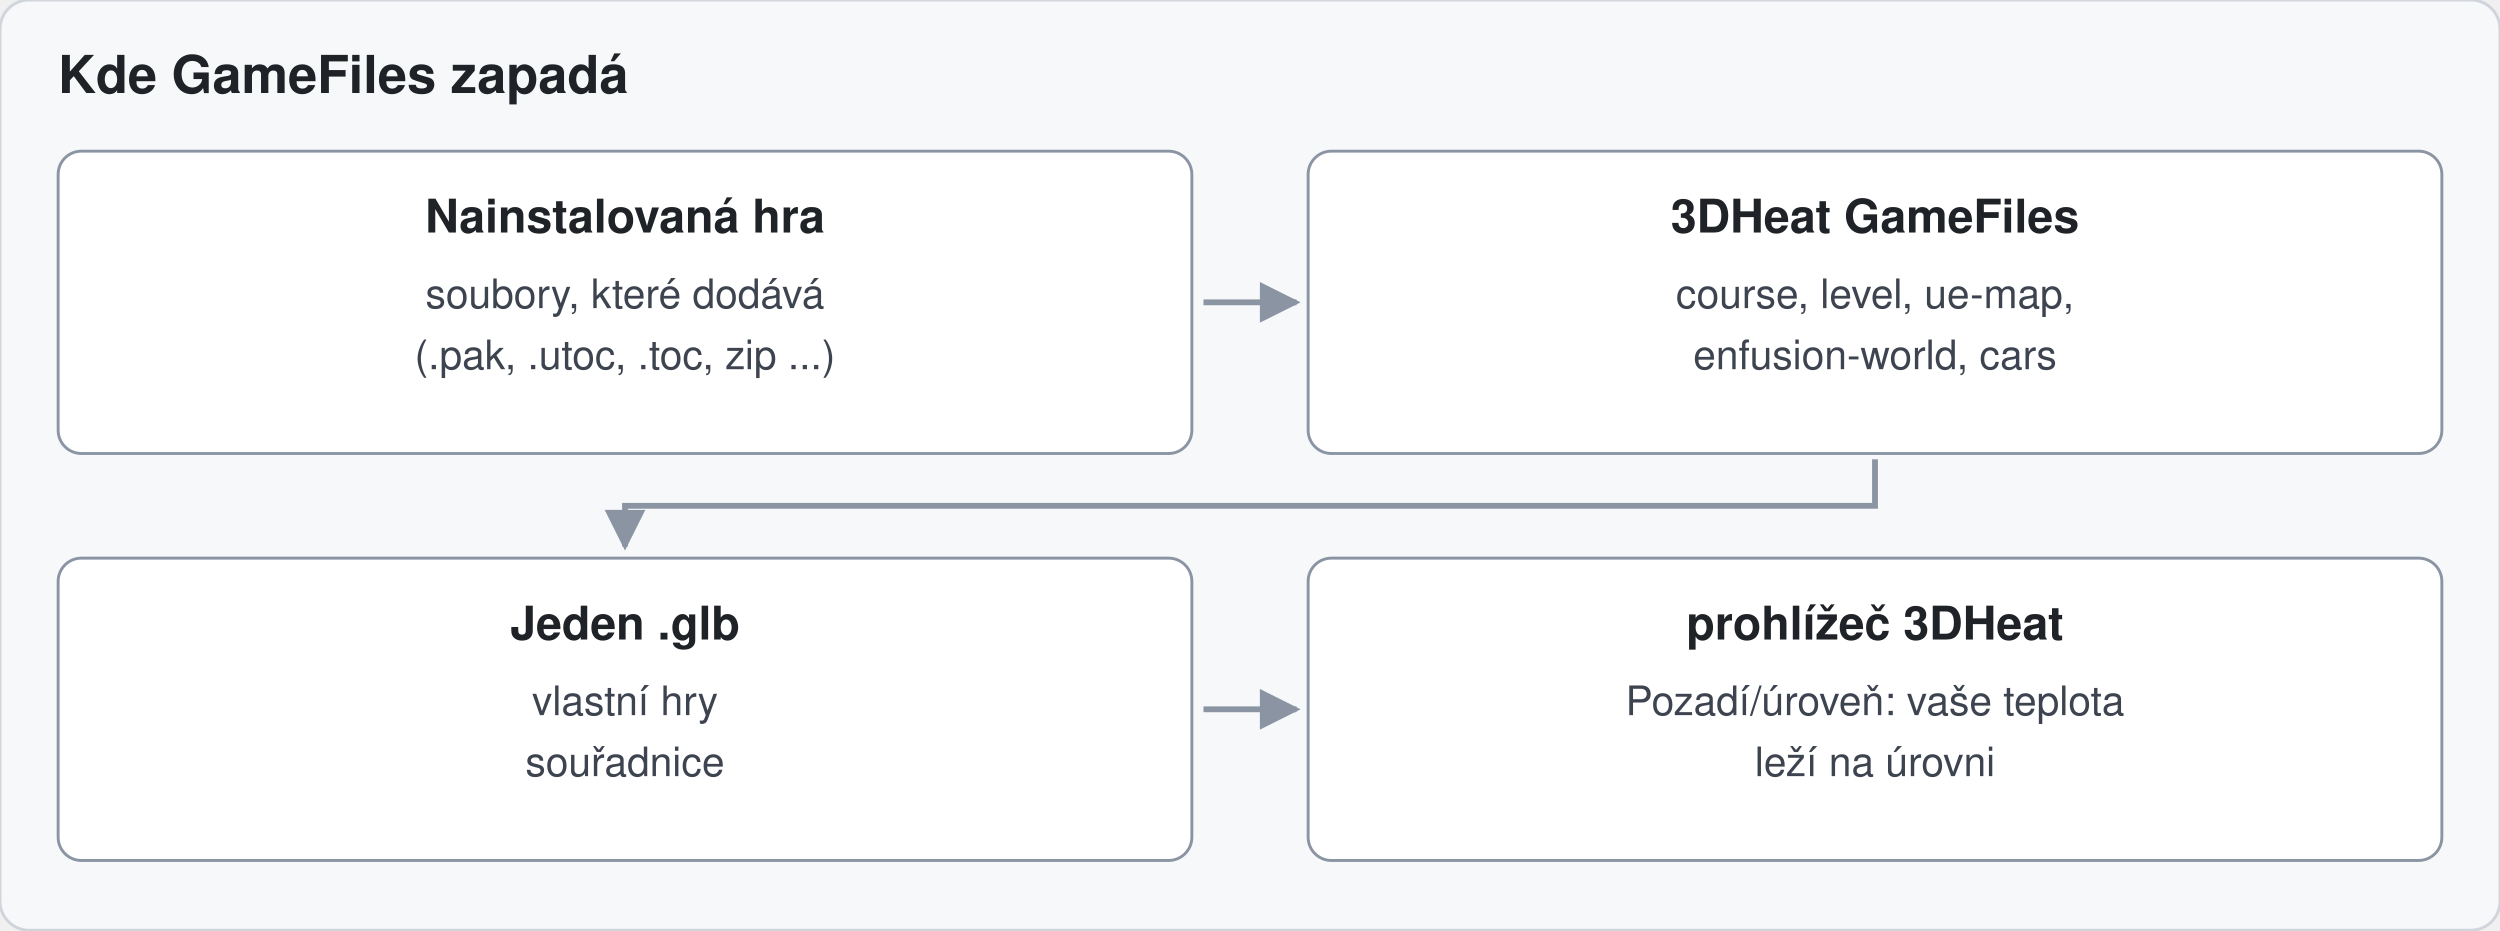
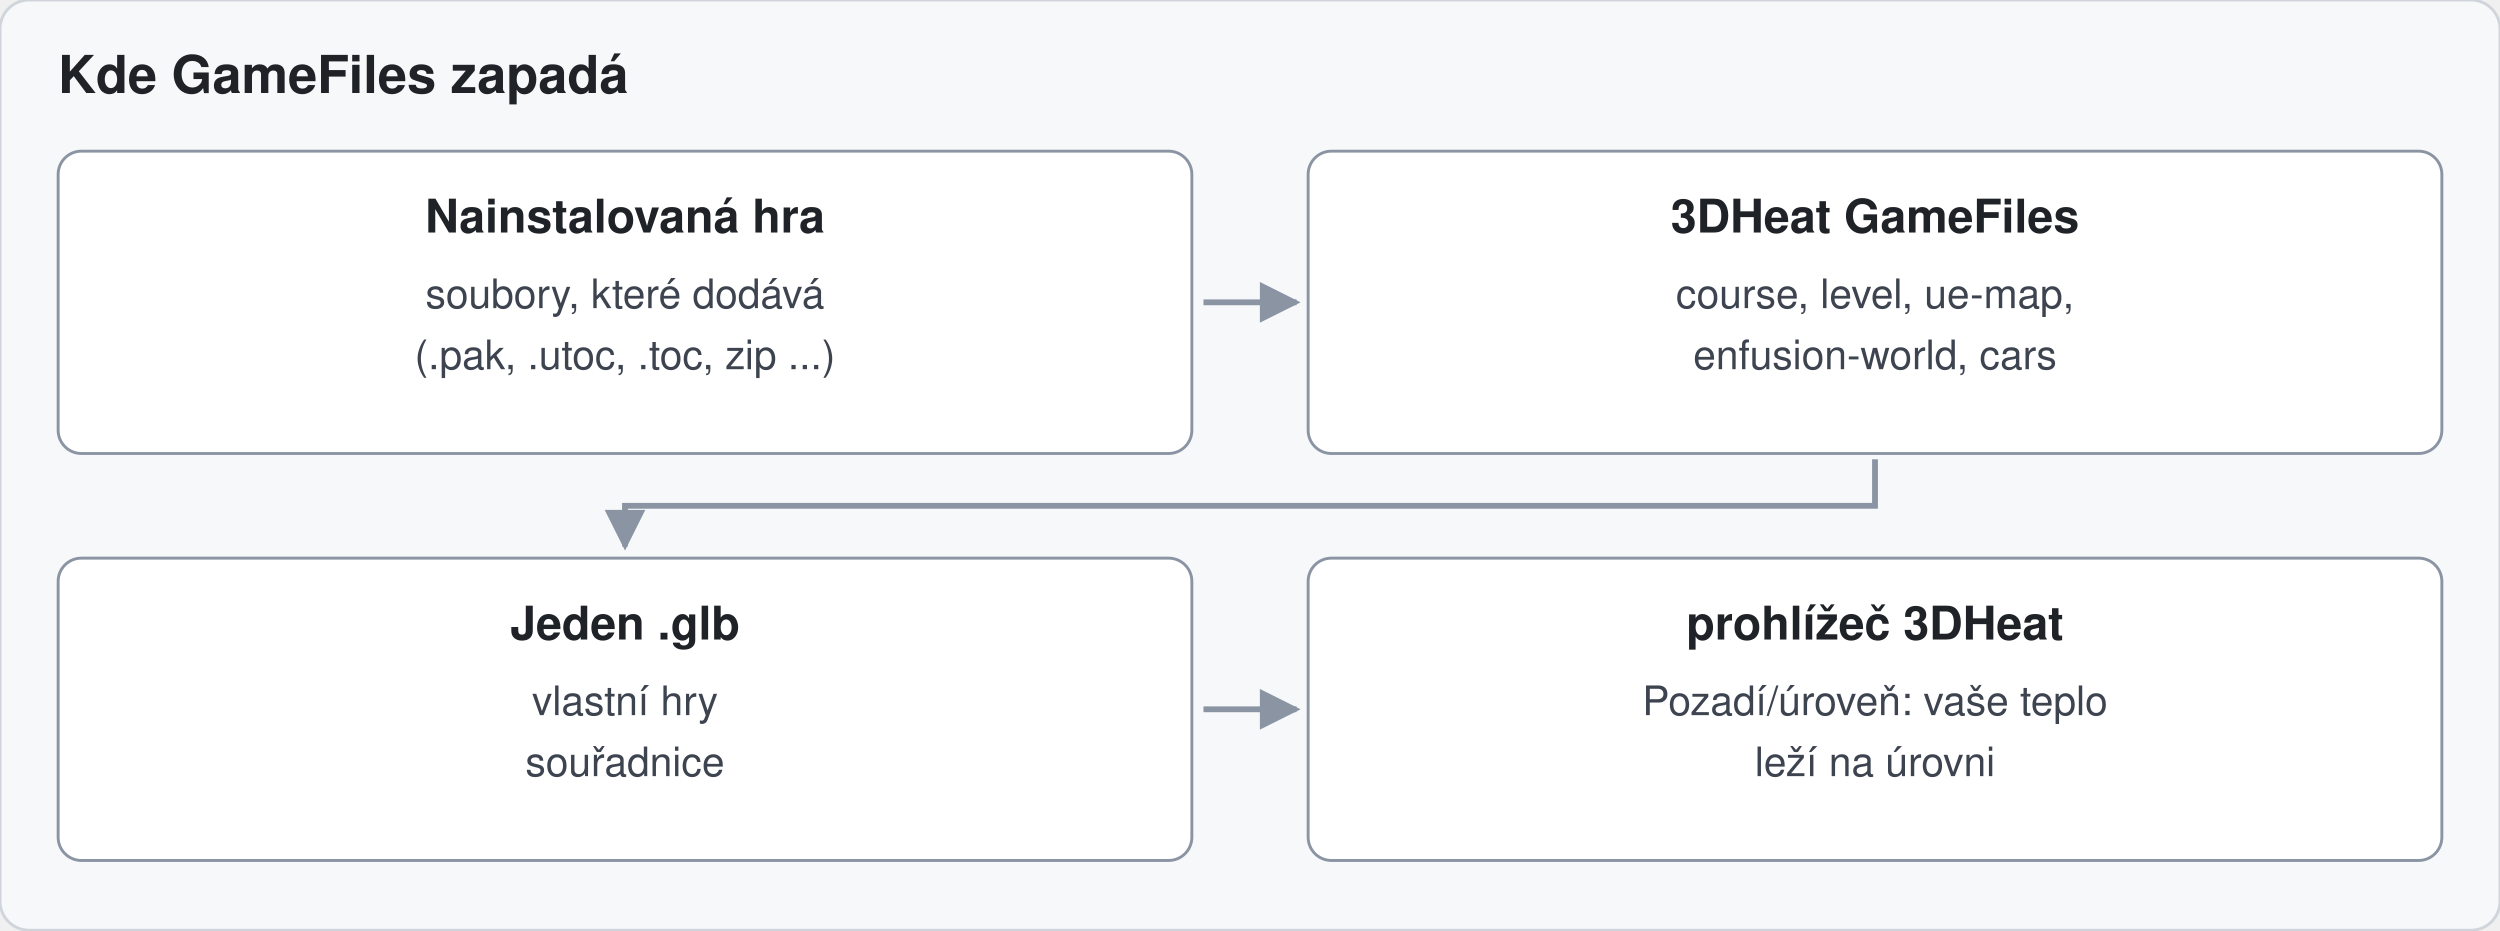
<svg xmlns="http://www.w3.org/2000/svg" width="860" height="320" viewBox="0 0 860 320" role="img" aria-label="Where GameFiles fits">
  <rect width="860" height="320" rx="10" fill="#f7f8fa" stroke="#d0d4db" />
  <defs>
    <marker id="a" viewBox="0 0 10 10" refX="9" refY="5" markerWidth="7" markerHeight="7" orient="auto-start-reverse">
      <path d="M0,0 L10,5 L0,10 z" fill="#8a94a3" />
    </marker>
  </defs>
  <text x="20" y="32" font-family="Segoe UI,Helvetica,Arial,sans-serif" font-size="18" font-weight="600" fill="#1f2328" text-anchor="start">Kde GameFiles zapadá</text>
  <rect x="20" y="52" width="390" height="104" rx="8" fill="#ffffff" stroke="#8a94a3" />
  <text x="215" y="80" font-family="Segoe UI,Helvetica,Arial,sans-serif" font-size="16" font-weight="600" fill="#1f2328" text-anchor="middle">Nainstalovaná hra</text>
  <text x="215" y="106" font-family="Segoe UI,Helvetica,Arial,sans-serif" font-size="14" font-weight="400" fill="#3d4450" text-anchor="middle">soubory, které dodává</text>
  <text x="215" y="127" font-family="Segoe UI,Helvetica,Arial,sans-serif" font-size="14" font-weight="400" fill="#3d4450" text-anchor="middle">(.pak, .utoc, .toc, zip ...)</text>
  <rect x="450" y="52" width="390" height="104" rx="8" fill="#ffffff" stroke="#8a94a3" />
  <text x="645" y="80" font-family="Segoe UI,Helvetica,Arial,sans-serif" font-size="16" font-weight="600" fill="#1f2328" text-anchor="middle">3DHeat GameFiles</text>
  <text x="645" y="106" font-family="Segoe UI,Helvetica,Arial,sans-serif" font-size="14" font-weight="400" fill="#3d4450" text-anchor="middle">course, level, ue-map,</text>
  <text x="645" y="127" font-family="Segoe UI,Helvetica,Arial,sans-serif" font-size="14" font-weight="400" fill="#3d4450" text-anchor="middle">enfusion-world, cars</text>
  <rect x="20" y="192" width="390" height="104" rx="8" fill="#ffffff" stroke="#8a94a3" />
  <text x="215" y="220" font-family="Segoe UI,Helvetica,Arial,sans-serif" font-size="16" font-weight="600" fill="#1f2328" text-anchor="middle">Jeden .glb</text>
  <text x="215" y="246" font-family="Segoe UI,Helvetica,Arial,sans-serif" font-size="14" font-weight="400" fill="#3d4450" text-anchor="middle">vlastní hry</text>
  <text x="215" y="267" font-family="Segoe UI,Helvetica,Arial,sans-serif" font-size="14" font-weight="400" fill="#3d4450" text-anchor="middle">souřadnice</text>
  <rect x="450" y="192" width="390" height="104" rx="8" fill="#ffffff" stroke="#8a94a3" />
  <text x="645" y="220" font-family="Segoe UI,Helvetica,Arial,sans-serif" font-size="16" font-weight="600" fill="#1f2328" text-anchor="middle">prohlížeč 3DHeat</text>
-   <text x="645" y="246" font-family="Segoe UI,Helvetica,Arial,sans-serif" font-size="14" font-weight="400" fill="#3d4450" text-anchor="middle">Pozadí/úroveň: vaše teplota</text>
+   <text x="645" y="246" font-family="Segoe UI,Helvetica,Arial,sans-serif" font-size="14" font-weight="400" fill="#3d4450" text-anchor="middle">Pozadí/úroveň: vaše teplo</text>
  <text x="645" y="267" font-family="Segoe UI,Helvetica,Arial,sans-serif" font-size="14" font-weight="400" fill="#3d4450" text-anchor="middle">leží na úrovni</text>
  <line x1="414" y1="104.0" x2="446" y2="104.0" stroke="#8a94a3" stroke-width="2" marker-end="url(#a)" />
  <path d="M645,158 V174 H215 V188" fill="none" stroke="#8a94a3" stroke-width="2" marker-end="url(#a)" />
  <line x1="414" y1="244.0" x2="446" y2="244.0" stroke="#8a94a3" stroke-width="2" marker-end="url(#a)" />
</svg>
